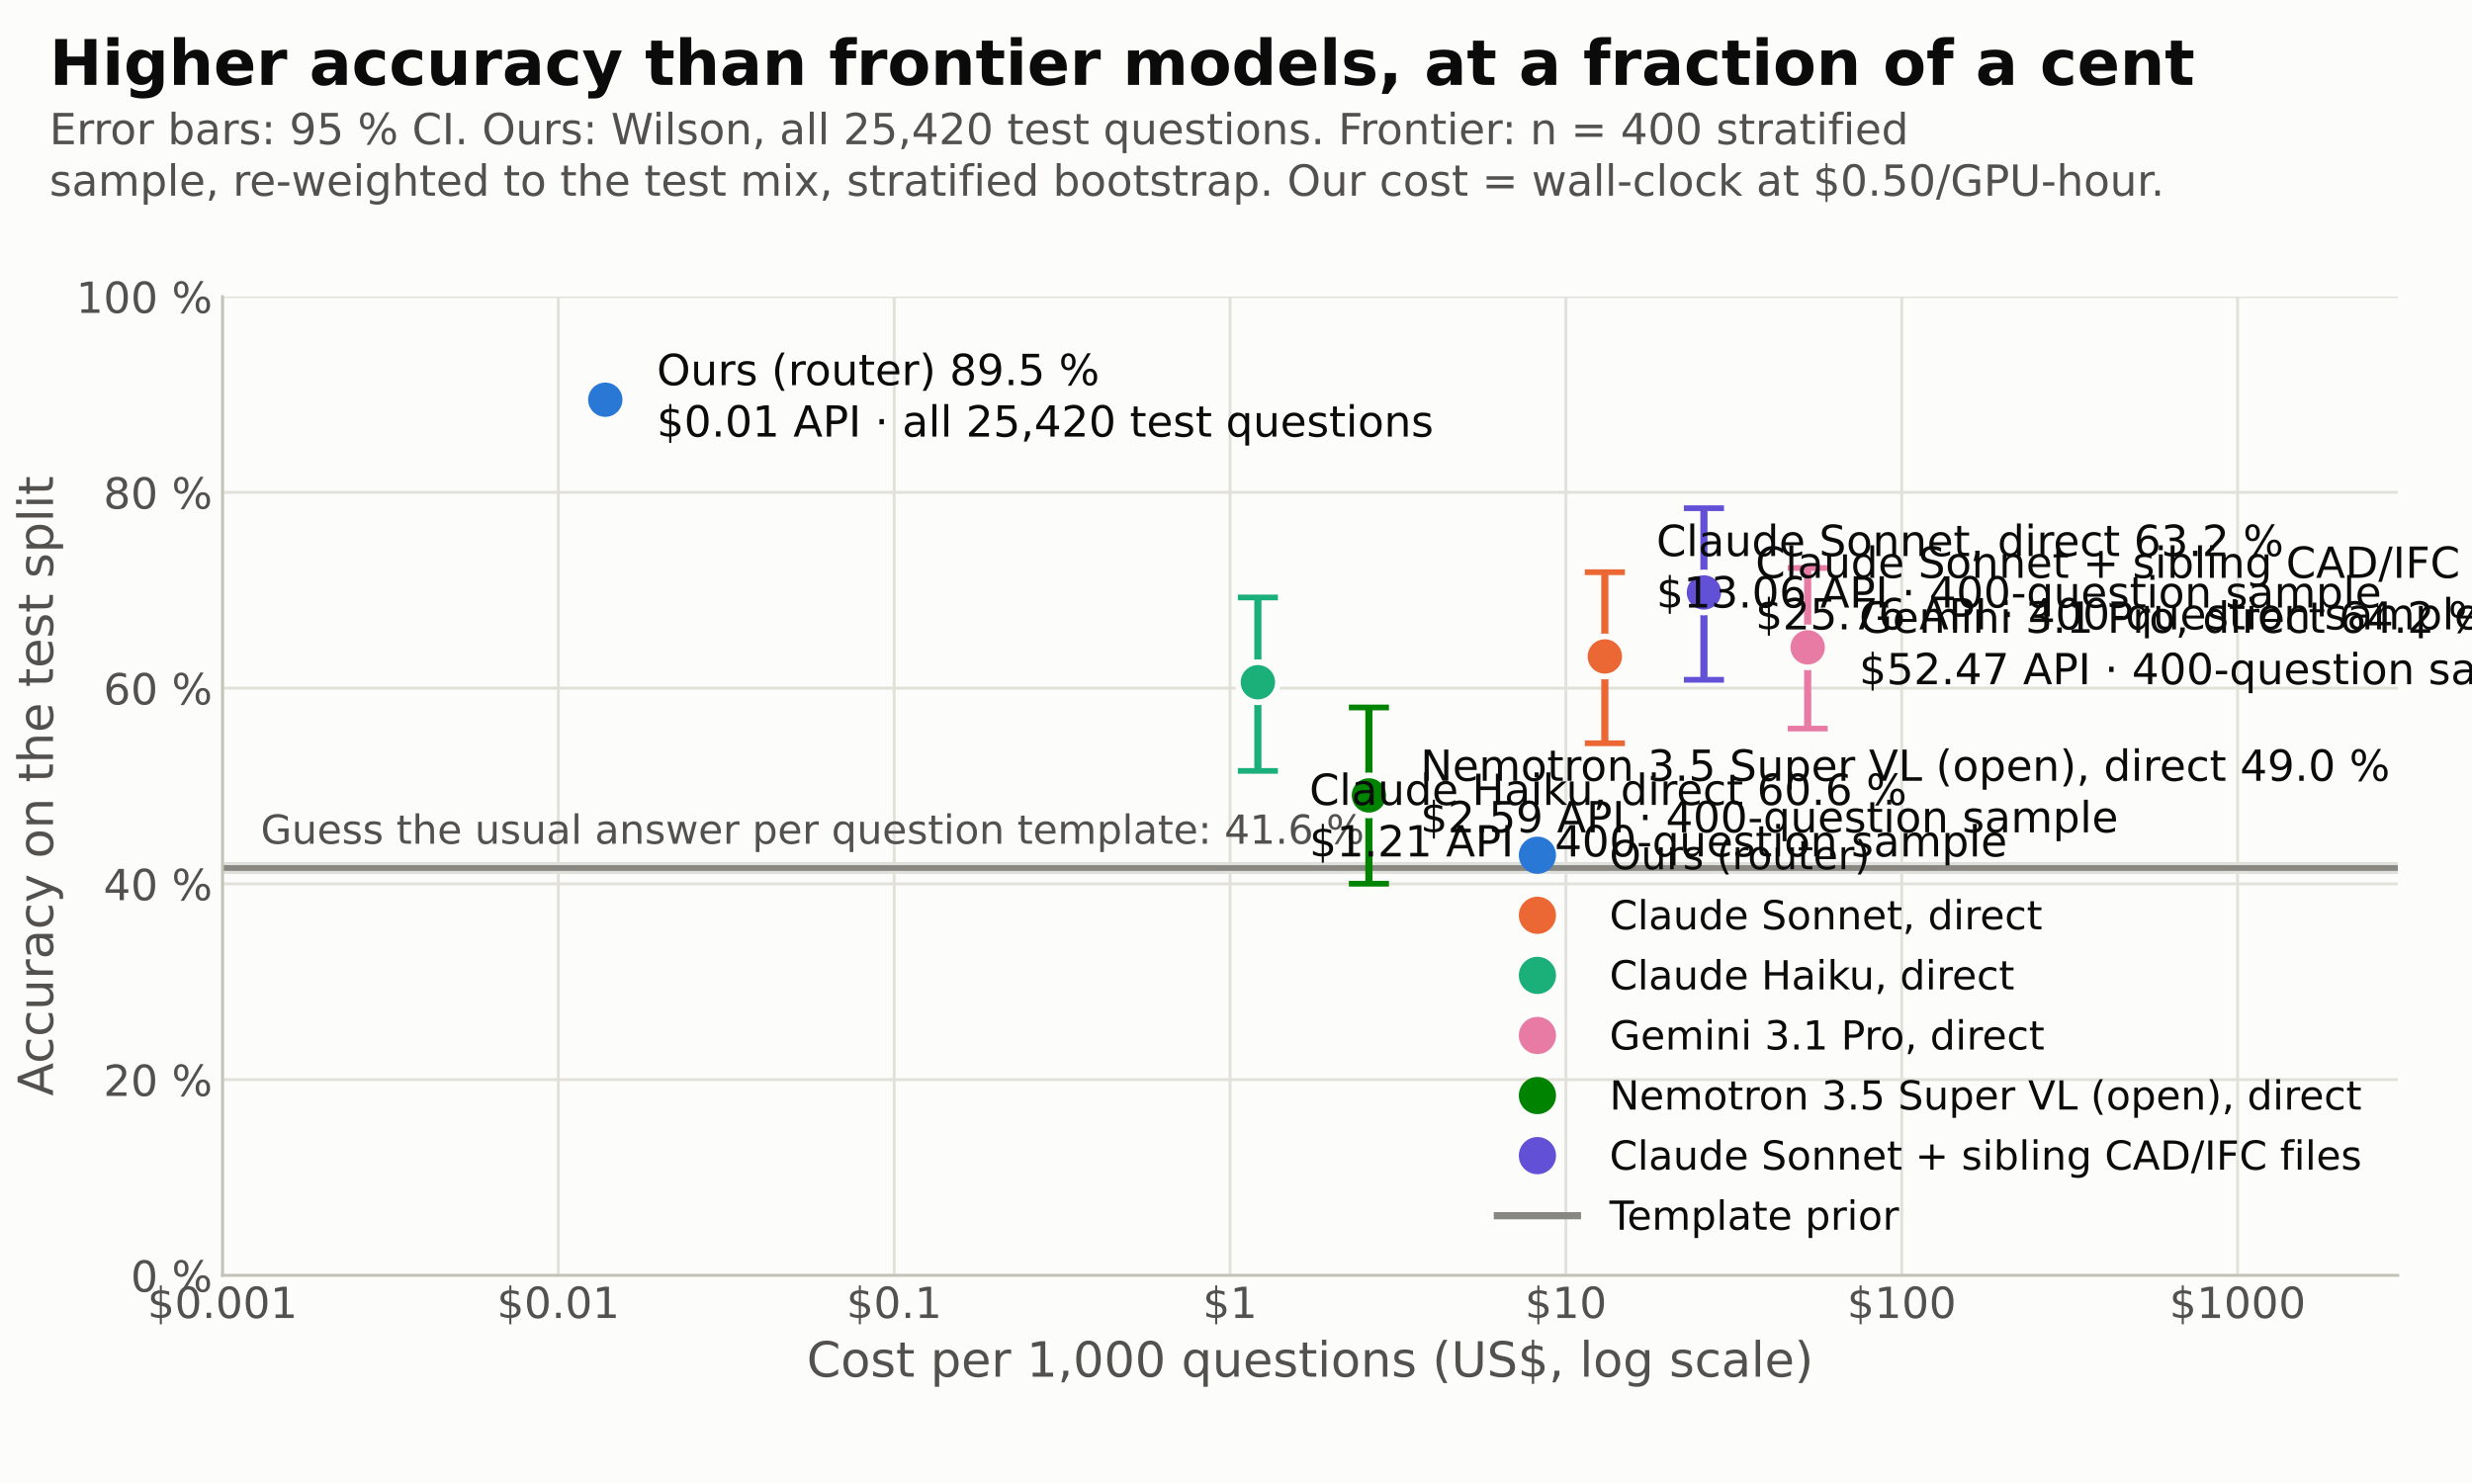
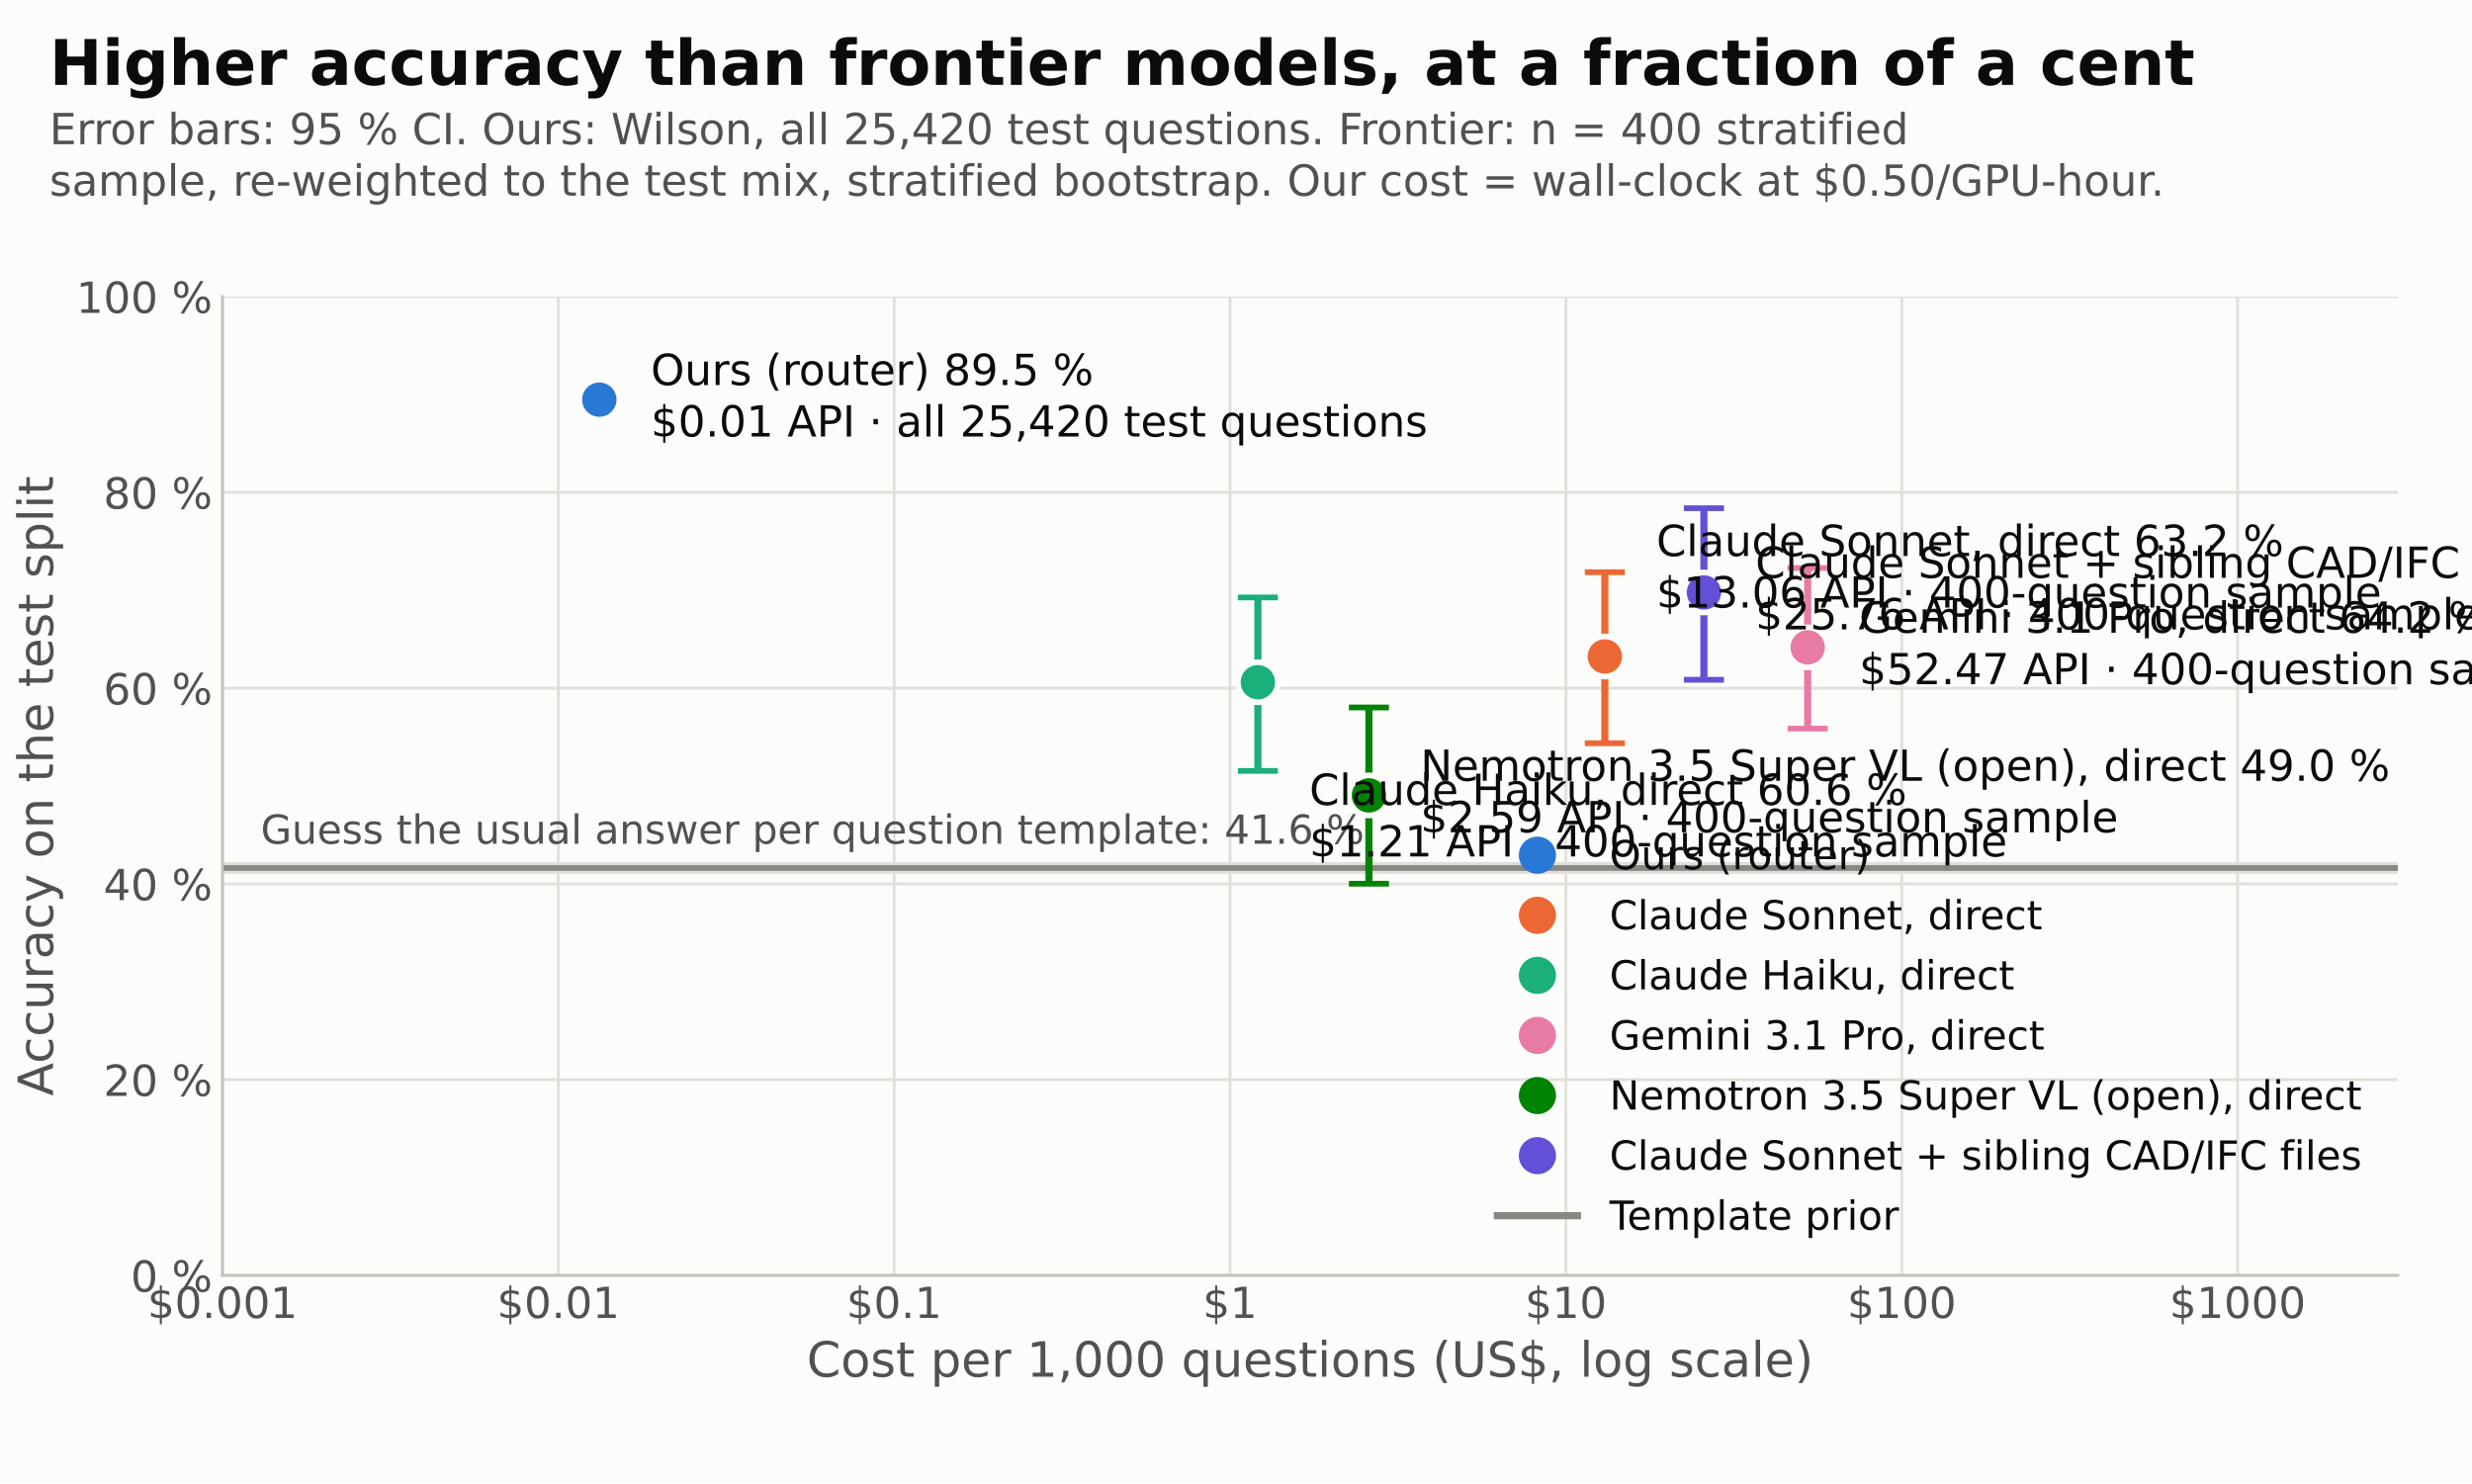
<svg xmlns="http://www.w3.org/2000/svg" xmlns:xlink="http://www.w3.org/1999/xlink" width="864pt" height="518.4pt" viewBox="0 0 864 518.4" version="1.1">
  <defs>
    <style type="text/css">*{stroke-linejoin: round; stroke-linecap: butt}</style>
  </defs>
  <g id="figure_1">
    <g id="patch_1">
      <path d="M 0 518.4  L 864 518.4  L 864 0  L 0 0  z " style="fill: #fcfcfb" />
    </g>
    <g id="axes_1">
      <g id="patch_2">
        <path d="M 77.76 445.824  L 838.08 445.824  L 838.08 103.68  L 77.76 103.68  z " style="fill: #fcfcfb" />
      </g>
      <g id="patch_3">
-         <path d="M 77.76 305.49  L 838.08 305.49  L 838.08 301.344  L 77.76 301.344  z " clip-path="url(#p710d166fe1)" style="fill: #898781; opacity: 0.25" />
+         <path d="M 77.76 305.49  L 838.08 305.49  L 838.08 301.344  L 77.76 301.344  z " clip-path="url(#paf1195626c)" style="fill: #898781; opacity: 0.25" />
      </g>
      <g id="matplotlib.axis_1">
        <g id="xtick_1">
          <g id="line2d_1">
-             <path d="M 77.76 445.824  L 77.76 103.68  " clip-path="url(#p710d166fe1)" style="fill: none; stroke: #e1e0d9; stroke-linecap: square" />
+             <path d="M 77.76 445.824  L 77.76 103.68  " clip-path="url(#paf1195626c)" style="fill: none; stroke: #e1e0d9; stroke-linecap: square" />
          </g>
          <g id="line2d_2" />
          <g id="text_1">
            <text style="font-size: 15px; font-family: 'DejaVu Sans'; text-anchor: middle; fill: #52514e" x="77.76" y="460.722" transform="rotate(-0 77.76 460.7217)">$0.001</text>
          </g>
        </g>
        <g id="xtick_2">
          <g id="line2d_3">
-             <path d="M 195.145 445.824  L 195.145 103.68  " clip-path="url(#p710d166fe1)" style="fill: none; stroke: #e1e0d9; stroke-linecap: square" />
+             <path d="M 195.145 445.824  L 195.145 103.68  " clip-path="url(#paf1195626c)" style="fill: none; stroke: #e1e0d9; stroke-linecap: square" />
          </g>
          <g id="line2d_4" />
          <g id="text_2">
            <text style="font-size: 15px; font-family: 'DejaVu Sans'; text-anchor: middle; fill: #52514e" x="195.145" y="460.722" transform="rotate(-0 195.1455 460.7217)">$0.01</text>
          </g>
        </g>
        <g id="xtick_3">
          <g id="line2d_5">
-             <path d="M 312.531 445.824  L 312.531 103.68  " clip-path="url(#p710d166fe1)" style="fill: none; stroke: #e1e0d9; stroke-linecap: square" />
+             <path d="M 312.531 445.824  L 312.531 103.68  " clip-path="url(#paf1195626c)" style="fill: none; stroke: #e1e0d9; stroke-linecap: square" />
          </g>
          <g id="line2d_6" />
          <g id="text_3">
            <text style="font-size: 15px; font-family: 'DejaVu Sans'; text-anchor: middle; fill: #52514e" x="312.531" y="460.722" transform="rotate(-0 312.531 460.7217)">$0.1</text>
          </g>
        </g>
        <g id="xtick_4">
          <g id="line2d_7">
-             <path d="M 429.916 445.824  L 429.916 103.68  " clip-path="url(#p710d166fe1)" style="fill: none; stroke: #e1e0d9; stroke-linecap: square" />
+             <path d="M 429.916 445.824  L 429.916 103.68  " clip-path="url(#paf1195626c)" style="fill: none; stroke: #e1e0d9; stroke-linecap: square" />
          </g>
          <g id="line2d_8" />
          <g id="text_4">
            <text style="font-size: 15px; font-family: 'DejaVu Sans'; text-anchor: middle; fill: #52514e" x="429.916" y="460.722" transform="rotate(-0 429.9164 460.7217)">$1</text>
          </g>
        </g>
        <g id="xtick_5">
          <g id="line2d_9">
-             <path d="M 547.302 445.824  L 547.302 103.68  " clip-path="url(#p710d166fe1)" style="fill: none; stroke: #e1e0d9; stroke-linecap: square" />
+             <path d="M 547.302 445.824  L 547.302 103.68  " clip-path="url(#paf1195626c)" style="fill: none; stroke: #e1e0d9; stroke-linecap: square" />
          </g>
          <g id="line2d_10" />
          <g id="text_5">
            <text style="font-size: 15px; font-family: 'DejaVu Sans'; text-anchor: middle; fill: #52514e" x="547.302" y="460.722" transform="rotate(-0 547.3019 460.7217)">$10</text>
          </g>
        </g>
        <g id="xtick_6">
          <g id="line2d_11">
-             <path d="M 664.687 445.824  L 664.687 103.68  " clip-path="url(#p710d166fe1)" style="fill: none; stroke: #e1e0d9; stroke-linecap: square" />
+             <path d="M 664.687 445.824  L 664.687 103.68  " clip-path="url(#paf1195626c)" style="fill: none; stroke: #e1e0d9; stroke-linecap: square" />
          </g>
          <g id="line2d_12" />
          <g id="text_6">
            <text style="font-size: 15px; font-family: 'DejaVu Sans'; text-anchor: middle; fill: #52514e" x="664.687" y="460.722" transform="rotate(-0 664.6874 460.7217)">$100</text>
          </g>
        </g>
        <g id="xtick_7">
          <g id="line2d_13">
-             <path d="M 782.073 445.824  L 782.073 103.68  " clip-path="url(#p710d166fe1)" style="fill: none; stroke: #e1e0d9; stroke-linecap: square" />
+             <path d="M 782.073 445.824  L 782.073 103.68  " clip-path="url(#paf1195626c)" style="fill: none; stroke: #e1e0d9; stroke-linecap: square" />
          </g>
          <g id="line2d_14" />
          <g id="text_7">
            <text style="font-size: 15px; font-family: 'DejaVu Sans'; text-anchor: middle; fill: #52514e" x="782.073" y="460.722" transform="rotate(-0 782.0729 460.7217)">$1000</text>
          </g>
        </g>
        <g id="xtick_8">
          <g id="line2d_15" />
        </g>
        <g id="xtick_9">
          <g id="line2d_16" />
        </g>
        <g id="xtick_10">
          <g id="line2d_17" />
        </g>
        <g id="xtick_11">
          <g id="line2d_18" />
        </g>
        <g id="xtick_12">
          <g id="line2d_19" />
        </g>
        <g id="xtick_13">
          <g id="line2d_20" />
        </g>
        <g id="xtick_14">
          <g id="line2d_21" />
        </g>
        <g id="xtick_15">
          <g id="line2d_22" />
        </g>
        <g id="xtick_16">
          <g id="line2d_23" />
        </g>
        <g id="xtick_17">
          <g id="line2d_24" />
        </g>
        <g id="xtick_18">
          <g id="line2d_25" />
        </g>
        <g id="xtick_19">
          <g id="line2d_26" />
        </g>
        <g id="xtick_20">
          <g id="line2d_27" />
        </g>
        <g id="xtick_21">
          <g id="line2d_28" />
        </g>
        <g id="xtick_22">
          <g id="line2d_29" />
        </g>
        <g id="xtick_23">
          <g id="line2d_30" />
        </g>
        <g id="xtick_24">
          <g id="line2d_31" />
        </g>
        <g id="xtick_25">
          <g id="line2d_32" />
        </g>
        <g id="xtick_26">
          <g id="line2d_33" />
        </g>
        <g id="xtick_27">
          <g id="line2d_34" />
        </g>
        <g id="xtick_28">
          <g id="line2d_35" />
        </g>
        <g id="xtick_29">
          <g id="line2d_36" />
        </g>
        <g id="xtick_30">
          <g id="line2d_37" />
        </g>
        <g id="xtick_31">
          <g id="line2d_38" />
        </g>
        <g id="xtick_32">
          <g id="line2d_39" />
        </g>
        <g id="xtick_33">
          <g id="line2d_40" />
        </g>
        <g id="xtick_34">
          <g id="line2d_41" />
        </g>
        <g id="xtick_35">
          <g id="line2d_42" />
        </g>
        <g id="xtick_36">
          <g id="line2d_43" />
        </g>
        <g id="xtick_37">
          <g id="line2d_44" />
        </g>
        <g id="xtick_38">
          <g id="line2d_45" />
        </g>
        <g id="xtick_39">
          <g id="line2d_46" />
        </g>
        <g id="xtick_40">
          <g id="line2d_47" />
        </g>
        <g id="xtick_41">
          <g id="line2d_48" />
        </g>
        <g id="xtick_42">
          <g id="line2d_49" />
        </g>
        <g id="xtick_43">
          <g id="line2d_50" />
        </g>
        <g id="xtick_44">
          <g id="line2d_51" />
        </g>
        <g id="xtick_45">
          <g id="line2d_52" />
        </g>
        <g id="xtick_46">
          <g id="line2d_53" />
        </g>
        <g id="xtick_47">
          <g id="line2d_54" />
        </g>
        <g id="xtick_48">
          <g id="line2d_55" />
        </g>
        <g id="xtick_49">
          <g id="line2d_56" />
        </g>
        <g id="xtick_50">
          <g id="line2d_57" />
        </g>
        <g id="xtick_51">
          <g id="line2d_58" />
        </g>
        <g id="xtick_52">
          <g id="line2d_59" />
        </g>
        <g id="xtick_53">
          <g id="line2d_60" />
        </g>
        <g id="xtick_54">
          <g id="line2d_61" />
        </g>
        <g id="xtick_55">
          <g id="line2d_62" />
        </g>
        <g id="xtick_56">
          <g id="line2d_63" />
        </g>
        <g id="xtick_57">
          <g id="line2d_64" />
        </g>
        <g id="text_8">
          <text style="font-size: 17px; font-family: 'DejaVu Sans'; text-anchor: middle; fill: #52514e" x="457.92" y="481.243" transform="rotate(-0 457.92 481.2425)">Cost per 1,000 questions (US$, log scale)</text>
        </g>
      </g>
      <g id="matplotlib.axis_2">
        <g id="ytick_1">
          <g id="line2d_65">
-             <path d="M 77.76 445.824  L 838.08 445.824  " clip-path="url(#p710d166fe1)" style="fill: none; stroke: #e1e0d9; stroke-linecap: square" />
+             <path d="M 77.76 445.824  L 838.08 445.824  " clip-path="url(#paf1195626c)" style="fill: none; stroke: #e1e0d9; stroke-linecap: square" />
          </g>
          <g id="line2d_66" />
          <g id="text_9">
            <text style="font-size: 15px; font-family: 'DejaVu Sans'; text-anchor: end; fill: #52514e" x="74.26" y="451.522" transform="rotate(-0 74.26 451.5222)">0 %</text>
          </g>
        </g>
        <g id="ytick_2">
          <g id="line2d_67">
-             <path d="M 77.76 377.395  L 838.08 377.395  " clip-path="url(#p710d166fe1)" style="fill: none; stroke: #e1e0d9; stroke-linecap: square" />
+             <path d="M 77.76 377.395  L 838.08 377.395  " clip-path="url(#paf1195626c)" style="fill: none; stroke: #e1e0d9; stroke-linecap: square" />
          </g>
          <g id="line2d_68" />
          <g id="text_10">
            <text style="font-size: 15px; font-family: 'DejaVu Sans'; text-anchor: end; fill: #52514e" x="74.26" y="383.093" transform="rotate(-0 74.26 383.0934)">20 %</text>
          </g>
        </g>
        <g id="ytick_3">
          <g id="line2d_69">
-             <path d="M 77.76 308.966  L 838.08 308.966  " clip-path="url(#p710d166fe1)" style="fill: none; stroke: #e1e0d9; stroke-linecap: square" />
+             <path d="M 77.76 308.966  L 838.08 308.966  " clip-path="url(#paf1195626c)" style="fill: none; stroke: #e1e0d9; stroke-linecap: square" />
          </g>
          <g id="line2d_70" />
          <g id="text_11">
            <text style="font-size: 15px; font-family: 'DejaVu Sans'; text-anchor: end; fill: #52514e" x="74.26" y="314.665" transform="rotate(-0 74.26 314.6646)">40 %</text>
          </g>
        </g>
        <g id="ytick_4">
          <g id="line2d_71">
-             <path d="M 77.76 240.538  L 838.08 240.538  " clip-path="url(#p710d166fe1)" style="fill: none; stroke: #e1e0d9; stroke-linecap: square" />
+             <path d="M 77.76 240.538  L 838.08 240.538  " clip-path="url(#paf1195626c)" style="fill: none; stroke: #e1e0d9; stroke-linecap: square" />
          </g>
          <g id="line2d_72" />
          <g id="text_12">
            <text style="font-size: 15px; font-family: 'DejaVu Sans'; text-anchor: end; fill: #52514e" x="74.26" y="246.236" transform="rotate(-0 74.26 246.2358)">60 %</text>
          </g>
        </g>
        <g id="ytick_5">
          <g id="line2d_73">
-             <path d="M 77.76 172.109  L 838.08 172.109  " clip-path="url(#p710d166fe1)" style="fill: none; stroke: #e1e0d9; stroke-linecap: square" />
+             <path d="M 77.76 172.109  L 838.08 172.109  " clip-path="url(#paf1195626c)" style="fill: none; stroke: #e1e0d9; stroke-linecap: square" />
          </g>
          <g id="line2d_74" />
          <g id="text_13">
            <text style="font-size: 15px; font-family: 'DejaVu Sans'; text-anchor: end; fill: #52514e" x="74.26" y="177.807" transform="rotate(-0 74.26 177.807)">80 %</text>
          </g>
        </g>
        <g id="ytick_6">
          <g id="line2d_75">
-             <path d="M 77.76 103.68  L 838.08 103.68  " clip-path="url(#p710d166fe1)" style="fill: none; stroke: #e1e0d9; stroke-linecap: square" />
+             <path d="M 77.76 103.68  L 838.08 103.68  " clip-path="url(#paf1195626c)" style="fill: none; stroke: #e1e0d9; stroke-linecap: square" />
          </g>
          <g id="line2d_76" />
          <g id="text_14">
            <text style="font-size: 15px; font-family: 'DejaVu Sans'; text-anchor: end; fill: #52514e" x="74.26" y="109.378" transform="rotate(-0 74.26 109.3782)">100 %</text>
          </g>
        </g>
        <g id="text_15">
          <text style="font-size: 17px; font-family: 'DejaVu Sans'; text-anchor: middle; fill: #52514e" x="18.525" y="274.752" transform="rotate(-90 18.52523 274.752)">Accuracy on the test split</text>
        </g>
      </g>
      <g id="line2d_77">
-         <path d="M 77.76 303.421  L 838.08 303.421  " clip-path="url(#p710d166fe1)" style="fill: none; stroke: #898781; stroke-width: 2; stroke-linecap: square" />
+         <path d="M 77.76 303.421  L 838.08 303.421  " clip-path="url(#paf1195626c)" style="fill: none; stroke: #898781; stroke-width: 2; stroke-linecap: square" />
      </g>
      <g id="patch_4">
        <path d="M 77.76 445.824  L 77.76 103.68  " style="fill: none; stroke: #c3c2b7; stroke-linejoin: miter; stroke-linecap: square" />
      </g>
      <g id="patch_5">
        <path d="M 77.76 445.824  L 838.08 445.824  " style="fill: none; stroke: #c3c2b7; stroke-linejoin: miter; stroke-linecap: square" />
      </g>
      <g id="text_16">
        <text style="font-size: 14px; font-family: 'DejaVu Sans'; text-anchor: start; fill: #52514e" x="91.135" y="294.926" transform="rotate(-0 91.13529 294.9256)">Guess the usual answer per question template: 41.6 %</text>
      </g>
      <g id="LineCollection_1">
-         <path d="M 211.561 141.037  L 211.561 138.454  " clip-path="url(#p710d166fe1)" style="fill: none; stroke: #2a78d6; stroke-width: 2.5" />
+         <path d="M 209.468 141.009  L 209.468 138.428  " clip-path="url(#paf1195626c)" style="fill: none; stroke: #2a78d6; stroke-width: 2.5" />
      </g>
      <g id="line2d_78">
        <defs>
-           <path id="mf08c148770" d="M 7 0  L -7 -0  " style="stroke: #2a78d6; stroke-width: 2" />
-         </defs>
-         <g clip-path="url(#p710d166fe1)">
-           <use xlink:href="#mf08c148770" x="211.561" y="141.037" style="fill: #2a78d6; stroke: #2a78d6; stroke-width: 2" />
+           <path id="mad9d5f799a" d="M 7 0  L -7 -0  " style="stroke: #2a78d6; stroke-width: 2" />
+         </defs>
+         <g clip-path="url(#paf1195626c)">
+           <use xlink:href="#mad9d5f799a" x="209.468" y="141.009" style="fill: #2a78d6; stroke: #2a78d6; stroke-width: 2" />
        </g>
      </g>
      <g id="line2d_79">
-         <g clip-path="url(#p710d166fe1)">
-           <use xlink:href="#mf08c148770" x="211.561" y="138.454" style="fill: #2a78d6; stroke: #2a78d6; stroke-width: 2" />
+         <g clip-path="url(#paf1195626c)">
+           <use xlink:href="#mad9d5f799a" x="209.468" y="138.428" style="fill: #2a78d6; stroke: #2a78d6; stroke-width: 2" />
        </g>
      </g>
      <g id="LineCollection_2">
-         <path d="M 560.918 259.803  L 560.918 200.029  " clip-path="url(#p710d166fe1)" style="fill: none; stroke: #eb6834; stroke-width: 2.5" />
+         <path d="M 560.918 259.803  L 560.918 200.029  " clip-path="url(#paf1195626c)" style="fill: none; stroke: #eb6834; stroke-width: 2.5" />
      </g>
      <g id="line2d_80">
        <defs>
-           <path id="m67b3a4f630" d="M 7 0  L -7 -0  " style="stroke: #eb6834; stroke-width: 2" />
-         </defs>
-         <g clip-path="url(#p710d166fe1)">
-           <use xlink:href="#m67b3a4f630" x="560.918" y="259.803" style="fill: #eb6834; stroke: #eb6834; stroke-width: 2" />
+           <path id="m1f7bac9728" d="M 7 0  L -7 -0  " style="stroke: #eb6834; stroke-width: 2" />
+         </defs>
+         <g clip-path="url(#paf1195626c)">
+           <use xlink:href="#m1f7bac9728" x="560.918" y="259.803" style="fill: #eb6834; stroke: #eb6834; stroke-width: 2" />
        </g>
      </g>
      <g id="line2d_81">
-         <g clip-path="url(#p710d166fe1)">
-           <use xlink:href="#m67b3a4f630" x="560.918" y="200.029" style="fill: #eb6834; stroke: #eb6834; stroke-width: 2" />
+         <g clip-path="url(#paf1195626c)">
+           <use xlink:href="#m1f7bac9728" x="560.918" y="200.029" style="fill: #eb6834; stroke: #eb6834; stroke-width: 2" />
        </g>
      </g>
      <g id="LineCollection_3">
-         <path d="M 439.648 269.476  L 439.648 208.847  " clip-path="url(#p710d166fe1)" style="fill: none; stroke: #1baf7a; stroke-width: 2.5" />
+         <path d="M 439.648 269.476  L 439.648 208.847  " clip-path="url(#paf1195626c)" style="fill: none; stroke: #1baf7a; stroke-width: 2.5" />
      </g>
      <g id="line2d_82">
        <defs>
-           <path id="m5243fc8928" d="M 7 0  L -7 -0  " style="stroke: #1baf7a; stroke-width: 2" />
-         </defs>
-         <g clip-path="url(#p710d166fe1)">
-           <use xlink:href="#m5243fc8928" x="439.648" y="269.476" style="fill: #1baf7a; stroke: #1baf7a; stroke-width: 2" />
+           <path id="m479180f87b" d="M 7 0  L -7 -0  " style="stroke: #1baf7a; stroke-width: 2" />
+         </defs>
+         <g clip-path="url(#paf1195626c)">
+           <use xlink:href="#m479180f87b" x="439.648" y="269.476" style="fill: #1baf7a; stroke: #1baf7a; stroke-width: 2" />
        </g>
      </g>
      <g id="line2d_83">
-         <g clip-path="url(#p710d166fe1)">
-           <use xlink:href="#m5243fc8928" x="439.648" y="208.847" style="fill: #1baf7a; stroke: #1baf7a; stroke-width: 2" />
+         <g clip-path="url(#paf1195626c)">
+           <use xlink:href="#m479180f87b" x="439.648" y="208.847" style="fill: #1baf7a; stroke: #1baf7a; stroke-width: 2" />
        </g>
      </g>
      <g id="LineCollection_4">
-         <path d="M 631.811 254.686  L 631.811 198.549  " clip-path="url(#p710d166fe1)" style="fill: none; stroke: #e87ba4; stroke-width: 2.5" />
+         <path d="M 631.811 254.686  L 631.811 198.549  " clip-path="url(#paf1195626c)" style="fill: none; stroke: #e87ba4; stroke-width: 2.5" />
      </g>
      <g id="line2d_84">
        <defs>
-           <path id="m5142a977ac" d="M 7 0  L -7 -0  " style="stroke: #e87ba4; stroke-width: 2" />
-         </defs>
-         <g clip-path="url(#p710d166fe1)">
-           <use xlink:href="#m5142a977ac" x="631.811" y="254.686" style="fill: #e87ba4; stroke: #e87ba4; stroke-width: 2" />
+           <path id="m36e30ef411" d="M 7 0  L -7 -0  " style="stroke: #e87ba4; stroke-width: 2" />
+         </defs>
+         <g clip-path="url(#paf1195626c)">
+           <use xlink:href="#m36e30ef411" x="631.811" y="254.686" style="fill: #e87ba4; stroke: #e87ba4; stroke-width: 2" />
        </g>
      </g>
      <g id="line2d_85">
-         <g clip-path="url(#p710d166fe1)">
-           <use xlink:href="#m5142a977ac" x="631.811" y="198.549" style="fill: #e87ba4; stroke: #e87ba4; stroke-width: 2" />
+         <g clip-path="url(#paf1195626c)">
+           <use xlink:href="#m36e30ef411" x="631.811" y="198.549" style="fill: #e87ba4; stroke: #e87ba4; stroke-width: 2" />
        </g>
      </g>
      <g id="LineCollection_5">
-         <path d="M 478.454 308.917  L 478.454 247.309  " clip-path="url(#p710d166fe1)" style="fill: none; stroke: #008300; stroke-width: 2.5" />
+         <path d="M 478.454 308.917  L 478.454 247.309  " clip-path="url(#paf1195626c)" style="fill: none; stroke: #008300; stroke-width: 2.5" />
      </g>
      <g id="line2d_86">
        <defs>
-           <path id="m820d73df65" d="M 7 0  L -7 -0  " style="stroke: #008300; stroke-width: 2" />
-         </defs>
-         <g clip-path="url(#p710d166fe1)">
-           <use xlink:href="#m820d73df65" x="478.454" y="308.917" style="fill: #008300; stroke: #008300; stroke-width: 2" />
+           <path id="m23ae4c9c2a" d="M 7 0  L -7 -0  " style="stroke: #008300; stroke-width: 2" />
+         </defs>
+         <g clip-path="url(#paf1195626c)">
+           <use xlink:href="#m23ae4c9c2a" x="478.454" y="308.917" style="fill: #008300; stroke: #008300; stroke-width: 2" />
        </g>
      </g>
      <g id="line2d_87">
-         <g clip-path="url(#p710d166fe1)">
-           <use xlink:href="#m820d73df65" x="478.454" y="247.309" style="fill: #008300; stroke: #008300; stroke-width: 2" />
+         <g clip-path="url(#paf1195626c)">
+           <use xlink:href="#m23ae4c9c2a" x="478.454" y="247.309" style="fill: #008300; stroke: #008300; stroke-width: 2" />
        </g>
      </g>
      <g id="LineCollection_6">
-         <path d="M 595.548 237.621  L 595.548 177.646  " clip-path="url(#p710d166fe1)" style="fill: none; stroke: #6250d6; stroke-width: 2.5" />
+         <path d="M 595.548 237.621  L 595.548 177.646  " clip-path="url(#paf1195626c)" style="fill: none; stroke: #6250d6; stroke-width: 2.5" />
      </g>
      <g id="line2d_88">
        <defs>
-           <path id="mca6461fc0d" d="M 7 0  L -7 -0  " style="stroke: #6250d6; stroke-width: 2" />
-         </defs>
-         <g clip-path="url(#p710d166fe1)">
-           <use xlink:href="#mca6461fc0d" x="595.548" y="237.621" style="fill: #6250d6; stroke: #6250d6; stroke-width: 2" />
+           <path id="md76662cf92" d="M 7 0  L -7 -0  " style="stroke: #6250d6; stroke-width: 2" />
+         </defs>
+         <g clip-path="url(#paf1195626c)">
+           <use xlink:href="#md76662cf92" x="595.548" y="237.621" style="fill: #6250d6; stroke: #6250d6; stroke-width: 2" />
        </g>
      </g>
      <g id="line2d_89">
-         <g clip-path="url(#p710d166fe1)">
-           <use xlink:href="#mca6461fc0d" x="595.548" y="177.646" style="fill: #6250d6; stroke: #6250d6; stroke-width: 2" />
+         <g clip-path="url(#paf1195626c)">
+           <use xlink:href="#md76662cf92" x="595.548" y="177.646" style="fill: #6250d6; stroke: #6250d6; stroke-width: 2" />
        </g>
      </g>
      <g id="line2d_90">
        <defs>
-           <path id="mb3cfa60265" d="M 0 7  C 1.856 7 3.637 6.262 4.95 4.95  C 6.262 3.637 7 1.856 7 0  C 7 -1.856 6.262 -3.637 4.95 -4.95  C 3.637 -6.262 1.856 -7 0 -7  C -1.856 -7 -3.637 -6.262 -4.95 -4.95  C -6.262 -3.637 -7 -1.856 -7 0  C -7 1.856 -6.262 3.637 -4.95 4.95  C -3.637 6.262 -1.856 7 0 7  z " style="stroke: #fcfcfb; stroke-width: 2" />
-         </defs>
-         <g clip-path="url(#p710d166fe1)">
-           <use xlink:href="#mb3cfa60265" x="211.561" y="139.725" style="fill: #2a78d6; stroke: #fcfcfb; stroke-width: 2" />
+           <path id="ma6b578de21" d="M 0 7  C 1.856 7 3.637 6.262 4.95 4.95  C 6.262 3.637 7 1.856 7 0  C 7 -1.856 6.262 -3.637 4.95 -4.95  C 3.637 -6.262 1.856 -7 0 -7  C -1.856 -7 -3.637 -6.262 -4.95 -4.95  C -6.262 -3.637 -7 -1.856 -7 0  C -7 1.856 -6.262 3.637 -4.95 4.95  C -3.637 6.262 -1.856 7 0 7  z " style="stroke: #fcfcfb; stroke-width: 2" />
+         </defs>
+         <g clip-path="url(#paf1195626c)">
+           <use xlink:href="#ma6b578de21" x="209.468" y="139.698" style="fill: #2a78d6; stroke: #fcfcfb; stroke-width: 2" />
        </g>
      </g>
      <g id="line2d_91">
        <defs>
-           <path id="mb36fe5a918" d="M 0 7  C 1.856 7 3.637 6.262 4.95 4.95  C 6.262 3.637 7 1.856 7 0  C 7 -1.856 6.262 -3.637 4.95 -4.95  C 3.637 -6.262 1.856 -7 0 -7  C -1.856 -7 -3.637 -6.262 -4.95 -4.95  C -6.262 -3.637 -7 -1.856 -7 0  C -7 1.856 -6.262 3.637 -4.95 4.95  C -3.637 6.262 -1.856 7 0 7  z " style="stroke: #fcfcfb; stroke-width: 2" />
-         </defs>
-         <g clip-path="url(#p710d166fe1)">
-           <use xlink:href="#mb36fe5a918" x="560.918" y="229.472" style="fill: #eb6834; stroke: #fcfcfb; stroke-width: 2" />
+           <path id="m8828285149" d="M 0 7  C 1.856 7 3.637 6.262 4.95 4.95  C 6.262 3.637 7 1.856 7 0  C 7 -1.856 6.262 -3.637 4.95 -4.95  C 3.637 -6.262 1.856 -7 0 -7  C -1.856 -7 -3.637 -6.262 -4.95 -4.95  C -6.262 -3.637 -7 -1.856 -7 0  C -7 1.856 -6.262 3.637 -4.95 4.95  C -3.637 6.262 -1.856 7 0 7  z " style="stroke: #fcfcfb; stroke-width: 2" />
+         </defs>
+         <g clip-path="url(#paf1195626c)">
+           <use xlink:href="#m8828285149" x="560.918" y="229.472" style="fill: #eb6834; stroke: #fcfcfb; stroke-width: 2" />
        </g>
      </g>
      <g id="line2d_92">
        <defs>
-           <path id="mb28b6c2ad4" d="M 0 7  C 1.856 7 3.637 6.262 4.95 4.95  C 6.262 3.637 7 1.856 7 0  C 7 -1.856 6.262 -3.637 4.95 -4.95  C 3.637 -6.262 1.856 -7 0 -7  C -1.856 -7 -3.637 -6.262 -4.95 -4.95  C -6.262 -3.637 -7 -1.856 -7 0  C -7 1.856 -6.262 3.637 -4.95 4.95  C -3.637 6.262 -1.856 7 0 7  z " style="stroke: #fcfcfb; stroke-width: 2" />
-         </defs>
-         <g clip-path="url(#p710d166fe1)">
-           <use xlink:href="#mb28b6c2ad4" x="439.648" y="238.48" style="fill: #1baf7a; stroke: #fcfcfb; stroke-width: 2" />
+           <path id="md893ca8166" d="M 0 7  C 1.856 7 3.637 6.262 4.95 4.95  C 6.262 3.637 7 1.856 7 0  C 7 -1.856 6.262 -3.637 4.95 -4.95  C 3.637 -6.262 1.856 -7 0 -7  C -1.856 -7 -3.637 -6.262 -4.95 -4.95  C -6.262 -3.637 -7 -1.856 -7 0  C -7 1.856 -6.262 3.637 -4.95 4.95  C -3.637 6.262 -1.856 7 0 7  z " style="stroke: #fcfcfb; stroke-width: 2" />
+         </defs>
+         <g clip-path="url(#paf1195626c)">
+           <use xlink:href="#md893ca8166" x="439.648" y="238.48" style="fill: #1baf7a; stroke: #fcfcfb; stroke-width: 2" />
        </g>
      </g>
      <g id="line2d_93">
        <defs>
-           <path id="mace0a6ad70" d="M 0 7  C 1.856 7 3.637 6.262 4.95 4.95  C 6.262 3.637 7 1.856 7 0  C 7 -1.856 6.262 -3.637 4.95 -4.95  C 3.637 -6.262 1.856 -7 0 -7  C -1.856 -7 -3.637 -6.262 -4.95 -4.95  C -6.262 -3.637 -7 -1.856 -7 0  C -7 1.856 -6.262 3.637 -4.95 4.95  C -3.637 6.262 -1.856 7 0 7  z " style="stroke: #fcfcfb; stroke-width: 2" />
-         </defs>
-         <g clip-path="url(#p710d166fe1)">
-           <use xlink:href="#mace0a6ad70" x="631.811" y="226.285" style="fill: #e87ba4; stroke: #fcfcfb; stroke-width: 2" />
+           <path id="m94ec7af6fe" d="M 0 7  C 1.856 7 3.637 6.262 4.95 4.95  C 6.262 3.637 7 1.856 7 0  C 7 -1.856 6.262 -3.637 4.95 -4.95  C 3.637 -6.262 1.856 -7 0 -7  C -1.856 -7 -3.637 -6.262 -4.95 -4.95  C -6.262 -3.637 -7 -1.856 -7 0  C -7 1.856 -6.262 3.637 -4.95 4.95  C -3.637 6.262 -1.856 7 0 7  z " style="stroke: #fcfcfb; stroke-width: 2" />
+         </defs>
+         <g clip-path="url(#paf1195626c)">
+           <use xlink:href="#m94ec7af6fe" x="631.811" y="226.285" style="fill: #e87ba4; stroke: #fcfcfb; stroke-width: 2" />
        </g>
      </g>
      <g id="line2d_94">
        <defs>
-           <path id="m1bdf50f4fb" d="M 0 7  C 1.856 7 3.637 6.262 4.95 4.95  C 6.262 3.637 7 1.856 7 0  C 7 -1.856 6.262 -3.637 4.95 -4.95  C 3.637 -6.262 1.856 -7 0 -7  C -1.856 -7 -3.637 -6.262 -4.95 -4.95  C -6.262 -3.637 -7 -1.856 -7 0  C -7 1.856 -6.262 3.637 -4.95 4.95  C -3.637 6.262 -1.856 7 0 7  z " style="stroke: #fcfcfb; stroke-width: 2" />
-         </defs>
-         <g clip-path="url(#p710d166fe1)">
-           <use xlink:href="#m1bdf50f4fb" x="478.454" y="278.044" style="fill: #008300; stroke: #fcfcfb; stroke-width: 2" />
+           <path id="mb17a27ae08" d="M 0 7  C 1.856 7 3.637 6.262 4.95 4.95  C 6.262 3.637 7 1.856 7 0  C 7 -1.856 6.262 -3.637 4.95 -4.95  C 3.637 -6.262 1.856 -7 0 -7  C -1.856 -7 -3.637 -6.262 -4.95 -4.95  C -6.262 -3.637 -7 -1.856 -7 0  C -7 1.856 -6.262 3.637 -4.95 4.95  C -3.637 6.262 -1.856 7 0 7  z " style="stroke: #fcfcfb; stroke-width: 2" />
+         </defs>
+         <g clip-path="url(#paf1195626c)">
+           <use xlink:href="#mb17a27ae08" x="478.454" y="278.044" style="fill: #008300; stroke: #fcfcfb; stroke-width: 2" />
        </g>
      </g>
      <g id="line2d_95">
        <defs>
-           <path id="mdffa06af12" d="M 0 7  C 1.856 7 3.637 6.262 4.95 4.95  C 6.262 3.637 7 1.856 7 0  C 7 -1.856 6.262 -3.637 4.95 -4.95  C 3.637 -6.262 1.856 -7 0 -7  C -1.856 -7 -3.637 -6.262 -4.95 -4.95  C -6.262 -3.637 -7 -1.856 -7 0  C -7 1.856 -6.262 3.637 -4.95 4.95  C -3.637 6.262 -1.856 7 0 7  z " style="stroke: #fcfcfb; stroke-width: 2" />
-         </defs>
-         <g clip-path="url(#p710d166fe1)">
-           <use xlink:href="#mdffa06af12" x="595.548" y="207.1" style="fill: #6250d6; stroke: #fcfcfb; stroke-width: 2" />
+           <path id="m14115981d7" d="M 0 7  C 1.856 7 3.637 6.262 4.95 4.95  C 6.262 3.637 7 1.856 7 0  C 7 -1.856 6.262 -3.637 4.95 -4.95  C 3.637 -6.262 1.856 -7 0 -7  C -1.856 -7 -3.637 -6.262 -4.95 -4.95  C -6.262 -3.637 -7 -1.856 -7 0  C -7 1.856 -6.262 3.637 -4.95 4.95  C -3.637 6.262 -1.856 7 0 7  z " style="stroke: #fcfcfb; stroke-width: 2" />
+         </defs>
+         <g clip-path="url(#paf1195626c)">
+           <use xlink:href="#m14115981d7" x="595.548" y="207.1" style="fill: #6250d6; stroke: #fcfcfb; stroke-width: 2" />
        </g>
      </g>
      <g id="text_17">
-         <text style="font-size: 15px; font-family: 'DejaVu Sans'; fill: #0b0b0b" transform="translate(229.5607 134.6193)">Ours (router)  89.5 %</text>
-         <text style="font-size: 15px; font-family: 'DejaVu Sans'; fill: #0b0b0b" transform="translate(229.5607 152.6234)">$0.01 API · all 25,420 test questions</text>
+         <text style="font-size: 15px; font-family: 'DejaVu Sans'; fill: #0b0b0b" transform="translate(227.4679 134.5924)">Ours (router)  89.5 %</text>
+         <text style="font-size: 15px; font-family: 'DejaVu Sans'; fill: #0b0b0b" transform="translate(227.4679 152.5965)">$0.01 API · all 25,420 test questions</text>
      </g>
      <g id="text_18">
        <text style="font-size: 15px; font-family: 'DejaVu Sans'; fill: #0b0b0b" transform="translate(578.9176 194.3667)">Claude Sonnet, direct  63.2 %</text>
        <text style="font-size: 15px; font-family: 'DejaVu Sans'; fill: #0b0b0b" transform="translate(578.9176 212.3708)">$13.06 API · 400-question sample</text>
      </g>
      <g id="text_19">
        <text style="font-size: 15px; font-family: 'DejaVu Sans'; fill: #0b0b0b" transform="translate(457.648 281.3747)">Claude Haiku, direct  60.6 %</text>
        <text style="font-size: 15px; font-family: 'DejaVu Sans'; fill: #0b0b0b" transform="translate(457.648 299.3788)">$1.21 API · 400-question sample</text>
      </g>
      <g id="text_20">
        <text style="font-size: 15px; font-family: 'DejaVu Sans'; fill: #0b0b0b" transform="translate(649.8106 221.1801)">Gemini 3.1 Pro, direct  64.2 %</text>
        <text style="font-size: 15px; font-family: 'DejaVu Sans'; fill: #0b0b0b" transform="translate(649.8106 239.1843)">$52.47 API · 400-question sample</text>
      </g>
      <g id="text_21">
        <text style="font-size: 15px; font-family: 'DejaVu Sans'; fill: #0b0b0b" transform="translate(496.454 272.9387)">Nemotron 3.5 Super VL (open), direct  49.0 %</text>
        <text style="font-size: 15px; font-family: 'DejaVu Sans'; fill: #0b0b0b" transform="translate(496.454 290.9428)">$2.59 API · 400-question sample</text>
      </g>
      <g id="text_22">
        <text style="font-size: 15px; font-family: 'DejaVu Sans'; fill: #0b0b0b" transform="translate(613.5476 201.9948)">Claude Sonnet + sibling CAD/IFC files  69.8 %</text>
        <text style="font-size: 15px; font-family: 'DejaVu Sans'; fill: #0b0b0b" transform="translate(613.5476 219.9989)">$25.76 API · 400-question sample</text>
      </g>
      <g id="legend_1">
        <g id="line2d_96">
          <defs>
-             <path id="m11d65e9037" d="M 0 6  C 1.591 6 3.117 5.368 4.243 4.243  C 5.368 3.117 6 1.591 6 0  C 6 -1.591 5.368 -3.117 4.243 -4.243  C 3.117 -5.368 1.591 -6 0 -6  C -1.591 -6 -3.117 -5.368 -4.243 -4.243  C -5.368 -3.117 -6 -1.591 -6 0  C -6 1.591 -5.368 3.117 -4.243 4.243  C -3.117 5.368 -1.591 6 0 6  z " style="stroke: #2a78d6" />
+             <path id="m3cd59ed622" d="M 0 6  C 1.591 6 3.117 5.368 4.243 4.243  C 5.368 3.117 6 1.591 6 0  C 6 -1.591 5.368 -3.117 4.243 -4.243  C 3.117 -5.368 1.591 -6 0 -6  C -1.591 -6 -3.117 -5.368 -4.243 -4.243  C -5.368 -3.117 -6 -1.591 -6 0  C -6 1.591 -5.368 3.117 -4.243 4.243  C -3.117 5.368 -1.591 6 0 6  z " style="stroke: #2a78d6" />
          </defs>
          <g>
-             <use xlink:href="#m11d65e9037" x="537.349" y="298.954" style="fill: #2a78d6; stroke: #2a78d6" />
+             <use xlink:href="#m3cd59ed622" x="537.349" y="298.954" style="fill: #2a78d6; stroke: #2a78d6" />
          </g>
        </g>
        <g id="text_23">
          <text style="font-size: 14px; font-family: 'DejaVu Sans'; text-anchor: start; fill: #0b0b0b" x="562.549" y="303.854" transform="rotate(-0 562.5491 303.8542)">Ours (router)</text>
        </g>
        <g id="line2d_97">
          <defs>
-             <path id="mae363a9d60" d="M 0 6  C 1.591 6 3.117 5.368 4.243 4.243  C 5.368 3.117 6 1.591 6 0  C 6 -1.591 5.368 -3.117 4.243 -4.243  C 3.117 -5.368 1.591 -6 0 -6  C -1.591 -6 -3.117 -5.368 -4.243 -4.243  C -5.368 -3.117 -6 -1.591 -6 0  C -6 1.591 -5.368 3.117 -4.243 4.243  C -3.117 5.368 -1.591 6 0 6  z " style="stroke: #eb6834" />
+             <path id="m85ae83c7c2" d="M 0 6  C 1.591 6 3.117 5.368 4.243 4.243  C 5.368 3.117 6 1.591 6 0  C 6 -1.591 5.368 -3.117 4.243 -4.243  C 3.117 -5.368 1.591 -6 0 -6  C -1.591 -6 -3.117 -5.368 -4.243 -4.243  C -5.368 -3.117 -6 -1.591 -6 0  C -6 1.591 -5.368 3.117 -4.243 4.243  C -3.117 5.368 -1.591 6 0 6  z " style="stroke: #eb6834" />
          </defs>
          <g>
-             <use xlink:href="#mae363a9d60" x="537.349" y="319.955" style="fill: #eb6834; stroke: #eb6834" />
+             <use xlink:href="#m85ae83c7c2" x="537.349" y="319.955" style="fill: #eb6834; stroke: #eb6834" />
          </g>
        </g>
        <g id="text_24">
          <text style="font-size: 14px; font-family: 'DejaVu Sans'; text-anchor: start; fill: #0b0b0b" x="562.549" y="324.855" transform="rotate(-0 562.5491 324.8553)">Claude Sonnet, direct</text>
        </g>
        <g id="line2d_98">
          <defs>
-             <path id="m5e8310ab3c" d="M 0 6  C 1.591 6 3.117 5.368 4.243 4.243  C 5.368 3.117 6 1.591 6 0  C 6 -1.591 5.368 -3.117 4.243 -4.243  C 3.117 -5.368 1.591 -6 0 -6  C -1.591 -6 -3.117 -5.368 -4.243 -4.243  C -5.368 -3.117 -6 -1.591 -6 0  C -6 1.591 -5.368 3.117 -4.243 4.243  C -3.117 5.368 -1.591 6 0 6  z " style="stroke: #1baf7a" />
+             <path id="m25f8a08c9d" d="M 0 6  C 1.591 6 3.117 5.368 4.243 4.243  C 5.368 3.117 6 1.591 6 0  C 6 -1.591 5.368 -3.117 4.243 -4.243  C 3.117 -5.368 1.591 -6 0 -6  C -1.591 -6 -3.117 -5.368 -4.243 -4.243  C -5.368 -3.117 -6 -1.591 -6 0  C -6 1.591 -5.368 3.117 -4.243 4.243  C -3.117 5.368 -1.591 6 0 6  z " style="stroke: #1baf7a" />
          </defs>
          <g>
-             <use xlink:href="#m5e8310ab3c" x="537.349" y="340.956" style="fill: #1baf7a; stroke: #1baf7a" />
+             <use xlink:href="#m25f8a08c9d" x="537.349" y="340.956" style="fill: #1baf7a; stroke: #1baf7a" />
          </g>
        </g>
        <g id="text_25">
          <text style="font-size: 14px; font-family: 'DejaVu Sans'; text-anchor: start; fill: #0b0b0b" x="562.549" y="345.856" transform="rotate(-0 562.5491 345.8563)">Claude Haiku, direct</text>
        </g>
        <g id="line2d_99">
          <defs>
-             <path id="m73bcf1fbac" d="M 0 6  C 1.591 6 3.117 5.368 4.243 4.243  C 5.368 3.117 6 1.591 6 0  C 6 -1.591 5.368 -3.117 4.243 -4.243  C 3.117 -5.368 1.591 -6 0 -6  C -1.591 -6 -3.117 -5.368 -4.243 -4.243  C -5.368 -3.117 -6 -1.591 -6 0  C -6 1.591 -5.368 3.117 -4.243 4.243  C -3.117 5.368 -1.591 6 0 6  z " style="stroke: #e87ba4" />
+             <path id="mb23dfd1708" d="M 0 6  C 1.591 6 3.117 5.368 4.243 4.243  C 5.368 3.117 6 1.591 6 0  C 6 -1.591 5.368 -3.117 4.243 -4.243  C 3.117 -5.368 1.591 -6 0 -6  C -1.591 -6 -3.117 -5.368 -4.243 -4.243  C -5.368 -3.117 -6 -1.591 -6 0  C -6 1.591 -5.368 3.117 -4.243 4.243  C -3.117 5.368 -1.591 6 0 6  z " style="stroke: #e87ba4" />
          </defs>
          <g>
-             <use xlink:href="#m73bcf1fbac" x="537.349" y="361.957" style="fill: #e87ba4; stroke: #e87ba4" />
+             <use xlink:href="#mb23dfd1708" x="537.349" y="361.957" style="fill: #e87ba4; stroke: #e87ba4" />
          </g>
        </g>
        <g id="text_26">
          <text style="font-size: 14px; font-family: 'DejaVu Sans'; text-anchor: start; fill: #0b0b0b" x="562.549" y="366.857" transform="rotate(-0 562.5491 366.8574)">Gemini 3.1 Pro, direct</text>
        </g>
        <g id="line2d_100">
          <defs>
-             <path id="m7d13bb60c6" d="M 0 6  C 1.591 6 3.117 5.368 4.243 4.243  C 5.368 3.117 6 1.591 6 0  C 6 -1.591 5.368 -3.117 4.243 -4.243  C 3.117 -5.368 1.591 -6 0 -6  C -1.591 -6 -3.117 -5.368 -4.243 -4.243  C -5.368 -3.117 -6 -1.591 -6 0  C -6 1.591 -5.368 3.117 -4.243 4.243  C -3.117 5.368 -1.591 6 0 6  z " style="stroke: #008300" />
+             <path id="m53d6205dcc" d="M 0 6  C 1.591 6 3.117 5.368 4.243 4.243  C 5.368 3.117 6 1.591 6 0  C 6 -1.591 5.368 -3.117 4.243 -4.243  C 3.117 -5.368 1.591 -6 0 -6  C -1.591 -6 -3.117 -5.368 -4.243 -4.243  C -5.368 -3.117 -6 -1.591 -6 0  C -6 1.591 -5.368 3.117 -4.243 4.243  C -3.117 5.368 -1.591 6 0 6  z " style="stroke: #008300" />
          </defs>
          <g>
-             <use xlink:href="#m7d13bb60c6" x="537.349" y="382.959" style="fill: #008300; stroke: #008300" />
+             <use xlink:href="#m53d6205dcc" x="537.349" y="382.959" style="fill: #008300; stroke: #008300" />
          </g>
        </g>
        <g id="text_27">
          <text style="font-size: 14px; font-family: 'DejaVu Sans'; text-anchor: start; fill: #0b0b0b" x="562.549" y="387.859" transform="rotate(-0 562.5491 387.8585)">Nemotron 3.5 Super VL (open), direct</text>
        </g>
        <g id="line2d_101">
          <defs>
-             <path id="m7af8899746" d="M 0 6  C 1.591 6 3.117 5.368 4.243 4.243  C 5.368 3.117 6 1.591 6 0  C 6 -1.591 5.368 -3.117 4.243 -4.243  C 3.117 -5.368 1.591 -6 0 -6  C -1.591 -6 -3.117 -5.368 -4.243 -4.243  C -5.368 -3.117 -6 -1.591 -6 0  C -6 1.591 -5.368 3.117 -4.243 4.243  C -3.117 5.368 -1.591 6 0 6  z " style="stroke: #6250d6" />
+             <path id="mac098ac322" d="M 0 6  C 1.591 6 3.117 5.368 4.243 4.243  C 5.368 3.117 6 1.591 6 0  C 6 -1.591 5.368 -3.117 4.243 -4.243  C 3.117 -5.368 1.591 -6 0 -6  C -1.591 -6 -3.117 -5.368 -4.243 -4.243  C -5.368 -3.117 -6 -1.591 -6 0  C -6 1.591 -5.368 3.117 -4.243 4.243  C -3.117 5.368 -1.591 6 0 6  z " style="stroke: #6250d6" />
          </defs>
          <g>
-             <use xlink:href="#m7af8899746" x="537.349" y="403.96" style="fill: #6250d6; stroke: #6250d6" />
+             <use xlink:href="#mac098ac322" x="537.349" y="403.96" style="fill: #6250d6; stroke: #6250d6" />
          </g>
        </g>
        <g id="text_28">
          <text style="font-size: 14px; font-family: 'DejaVu Sans'; text-anchor: start; fill: #0b0b0b" x="562.549" y="408.86" transform="rotate(-0 562.5491 408.8596)">Claude Sonnet + sibling CAD/IFC files</text>
        </g>
        <g id="line2d_102">
          <path d="M 523.349 424.961  L 537.349 424.961  L 551.349 424.961  " style="fill: none; stroke: #898781; stroke-width: 2.5; stroke-linecap: square" />
        </g>
        <g id="text_29">
          <text style="font-size: 14px; font-family: 'DejaVu Sans'; text-anchor: start; fill: #0b0b0b" x="562.549" y="429.861" transform="rotate(-0 562.5491 429.8607)">Template prior</text>
        </g>
      </g>
    </g>
    <g id="text_30">
      <text style="font-weight: 700; font-size: 22px; font-family: 'DejaVu Sans'; text-anchor: start; fill: #0b0b0b" x="17.28" y="29.677" transform="rotate(-0 17.28 29.67656)">Higher accuracy than frontier models, at a fraction of a cent</text>
    </g>
    <g id="text_31">
      <text style="font-size: 15px; font-family: 'DejaVu Sans'; fill: #52514e" transform="translate(17.28 50.41112)">Error bars: 95 % CI. Ours: Wilson, all 25,420 test questions. Frontier: n = 400 stratified</text>
      <text style="font-size: 15px; font-family: 'DejaVu Sans'; fill: #52514e" transform="translate(17.28 68.41522)">sample, re-weighted to the test mix, stratified bootstrap. Our cost = wall-clock at $0.50/GPU-hour.</text>
    </g>
  </g>
  <defs>
-     <clipPath id="p710d166fe1">
+     <clipPath id="paf1195626c">
      <rect x="77.76" y="103.68" width="760.32" height="342.144" />
    </clipPath>
  </defs>
</svg>
